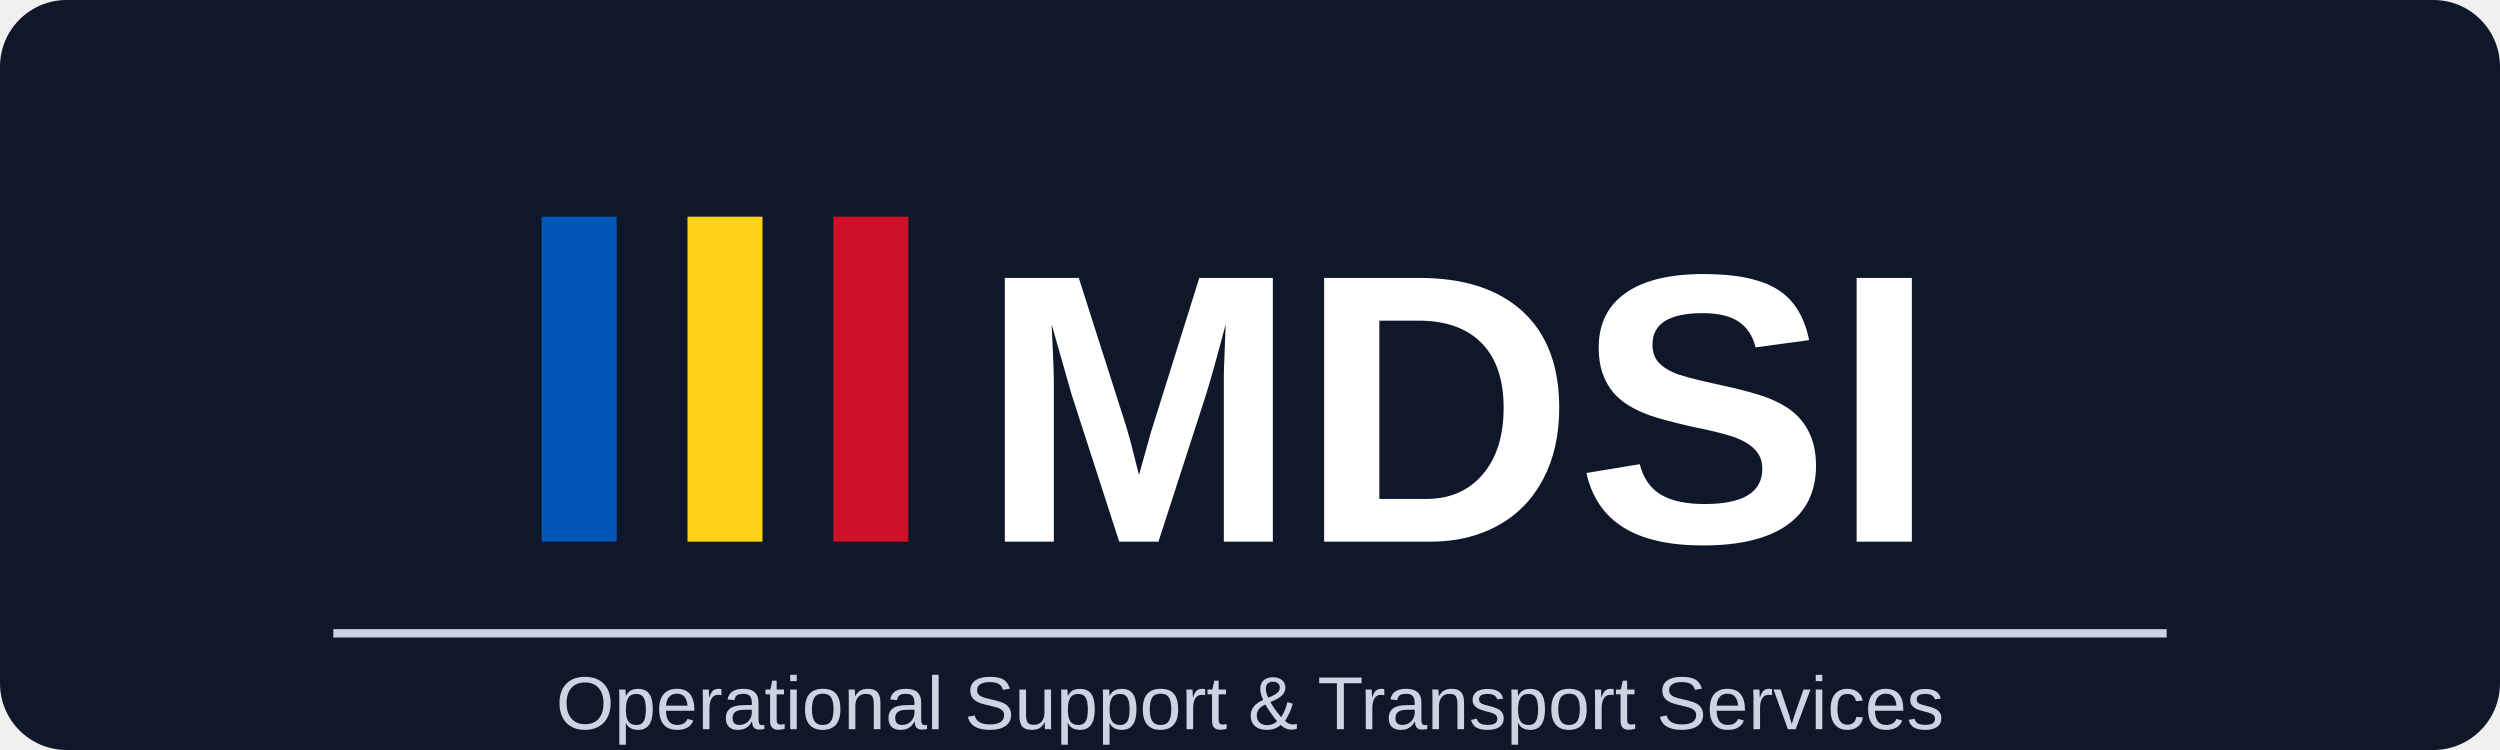
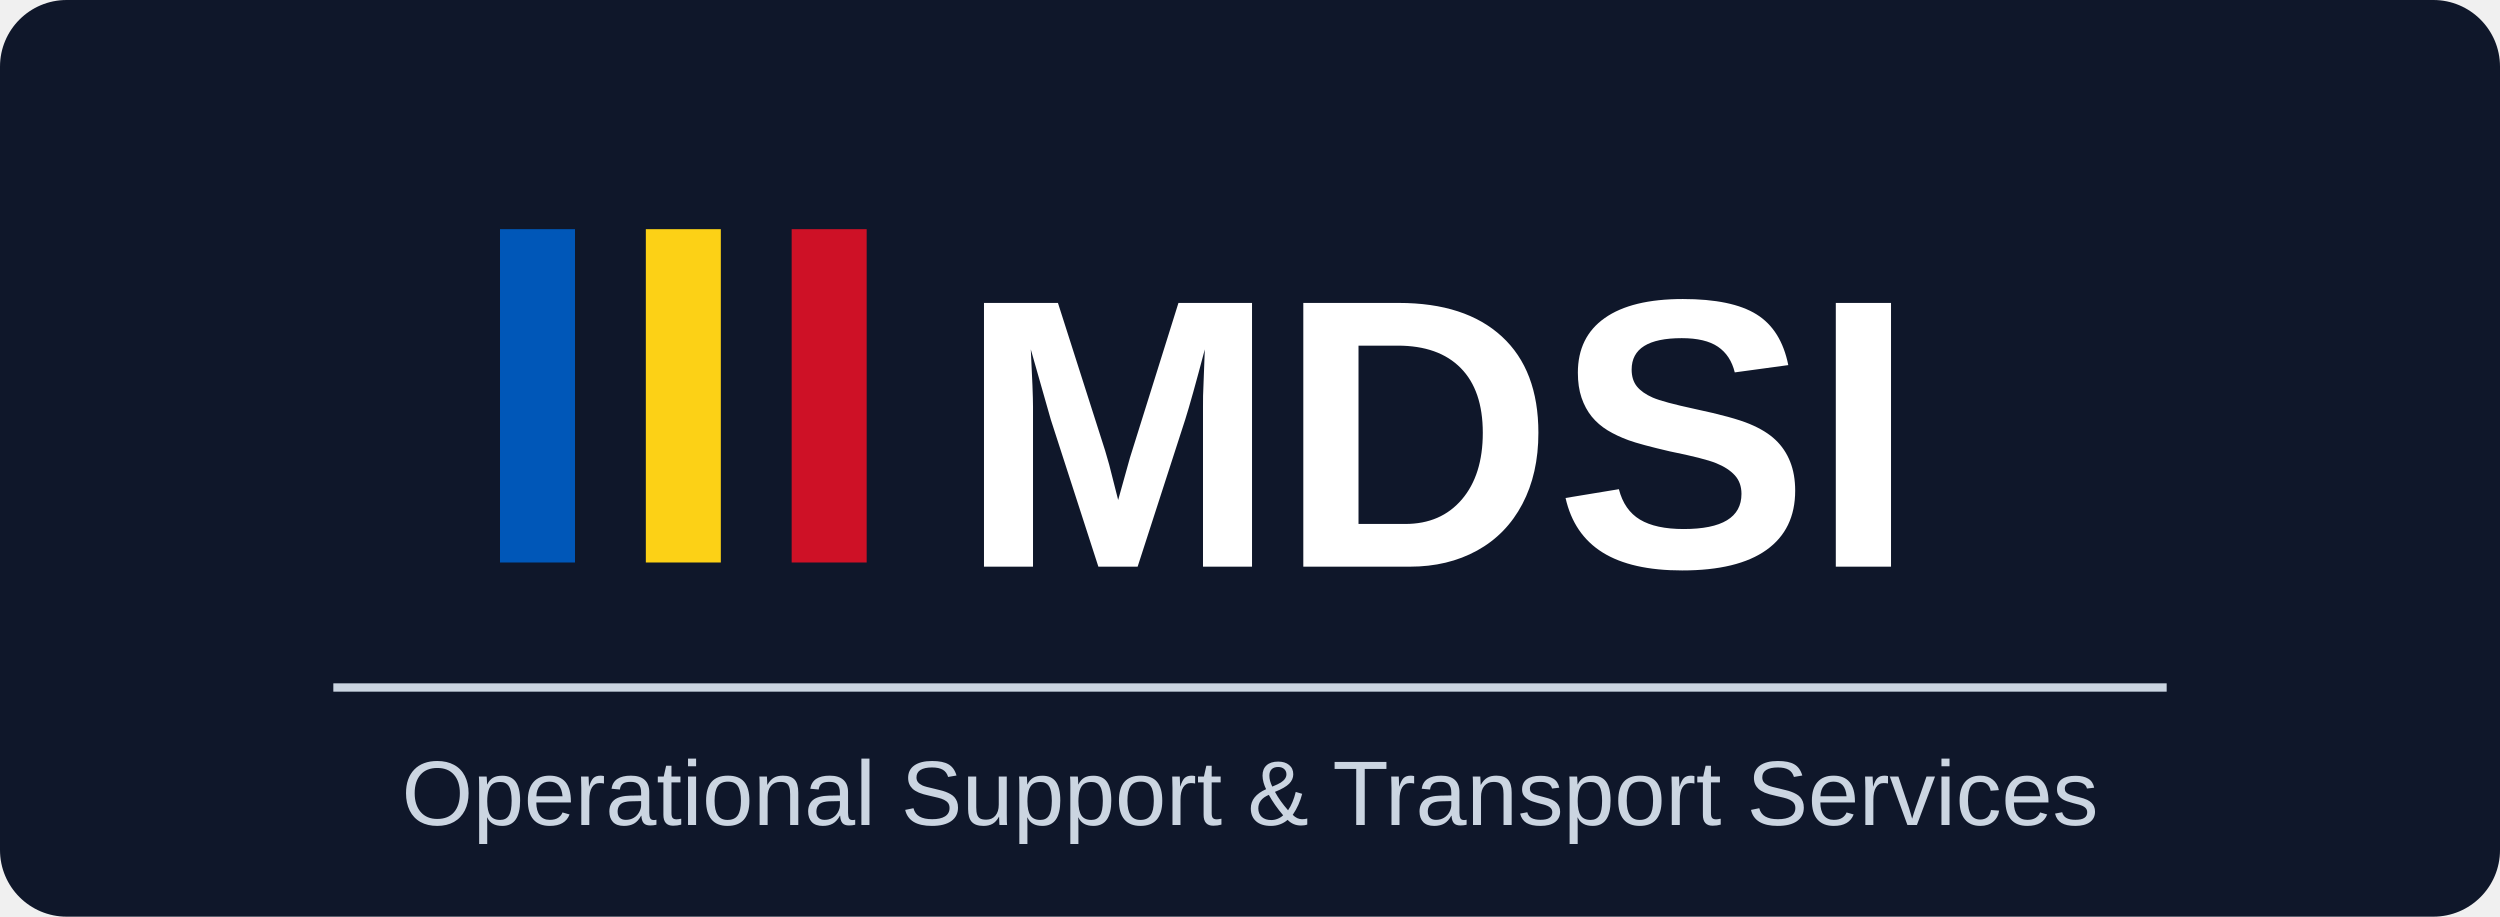
- <svg xmlns="http://www.w3.org/2000/svg" width="600" height="180" viewBox="0 0 600 180">
-   <rect width="600" height="180" rx="16" fill="#0f172a" />
-   <rect x="130" y="52" width="18" height="78" fill="#0057B8" />
-   <rect x="165" y="52" width="18" height="78" fill="#FCD116" />
-   <rect x="200" y="52" width="18" height="78" fill="#CE1126" />
-   <text x="235" y="130" font-family="Arial, Helvetica, sans-serif" font-size="92" font-weight="700" fill="#ffffff">
+ <svg xmlns="http://www.w3.org/2000/svg" width="600" height="220" viewBox="0 0 600 220">
+   <rect width="600" height="220" rx="16" fill="#0f172a" />
+   <rect x="120" y="55" width="18" height="80" fill="#0057B8" />
+   <rect x="155" y="55" width="18" height="80" fill="#FCD116" />
+   <rect x="190" y="55" width="18" height="80" fill="#CE1126" />
+   <text x="230" y="136" font-family="Arial, Helvetica, sans-serif" font-size="92" font-weight="700" fill="#ffffff">
    MDSI
  </text>
-   <line x1="80" y1="152" x2="520" y2="152" stroke="#cbd5e1" stroke-width="2" />
-   <text x="300" y="175" text-anchor="middle" font-family="Arial, Helvetica, sans-serif" font-size="18" fill="#cbd5e1">
+   <line x1="80" y1="165" x2="520" y2="165" stroke="#cbd5e1" stroke-width="2" />
+   <text x="300" y="198" text-anchor="middle" font-family="Arial, Helvetica, sans-serif" font-size="22" fill="#cbd5e1">
    Operational Support &amp; Transport Services
  </text>
</svg>
